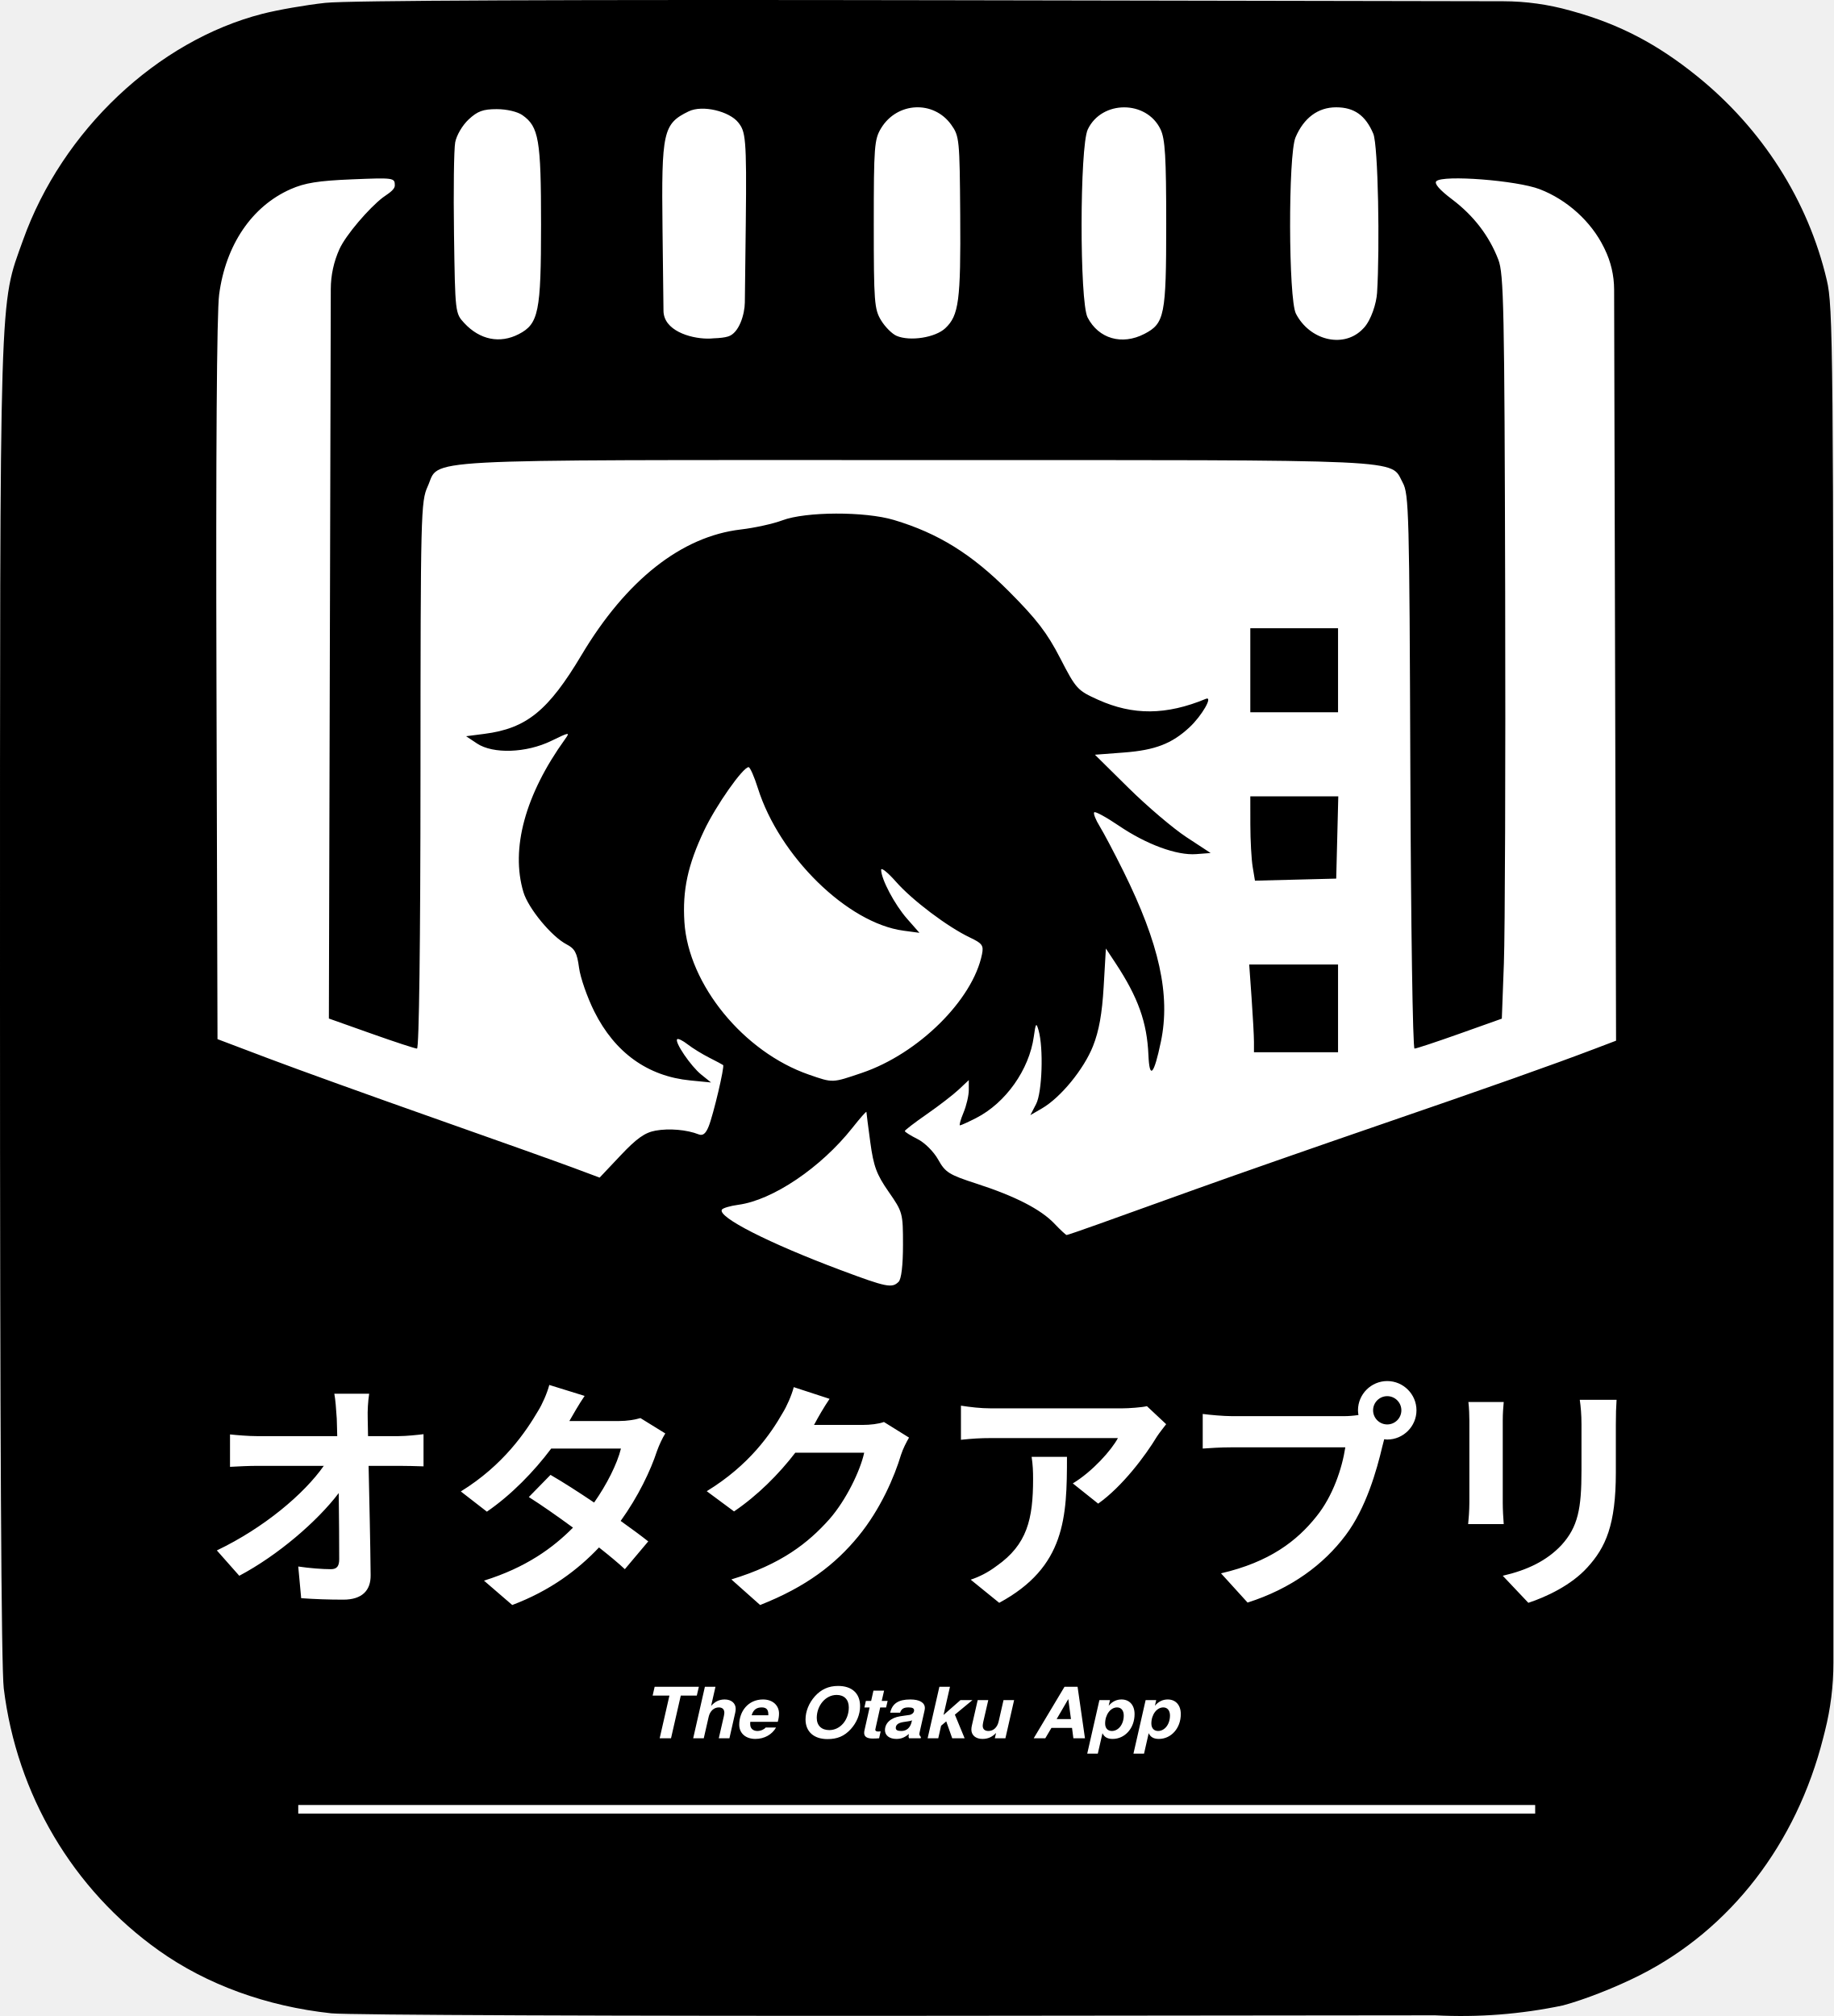
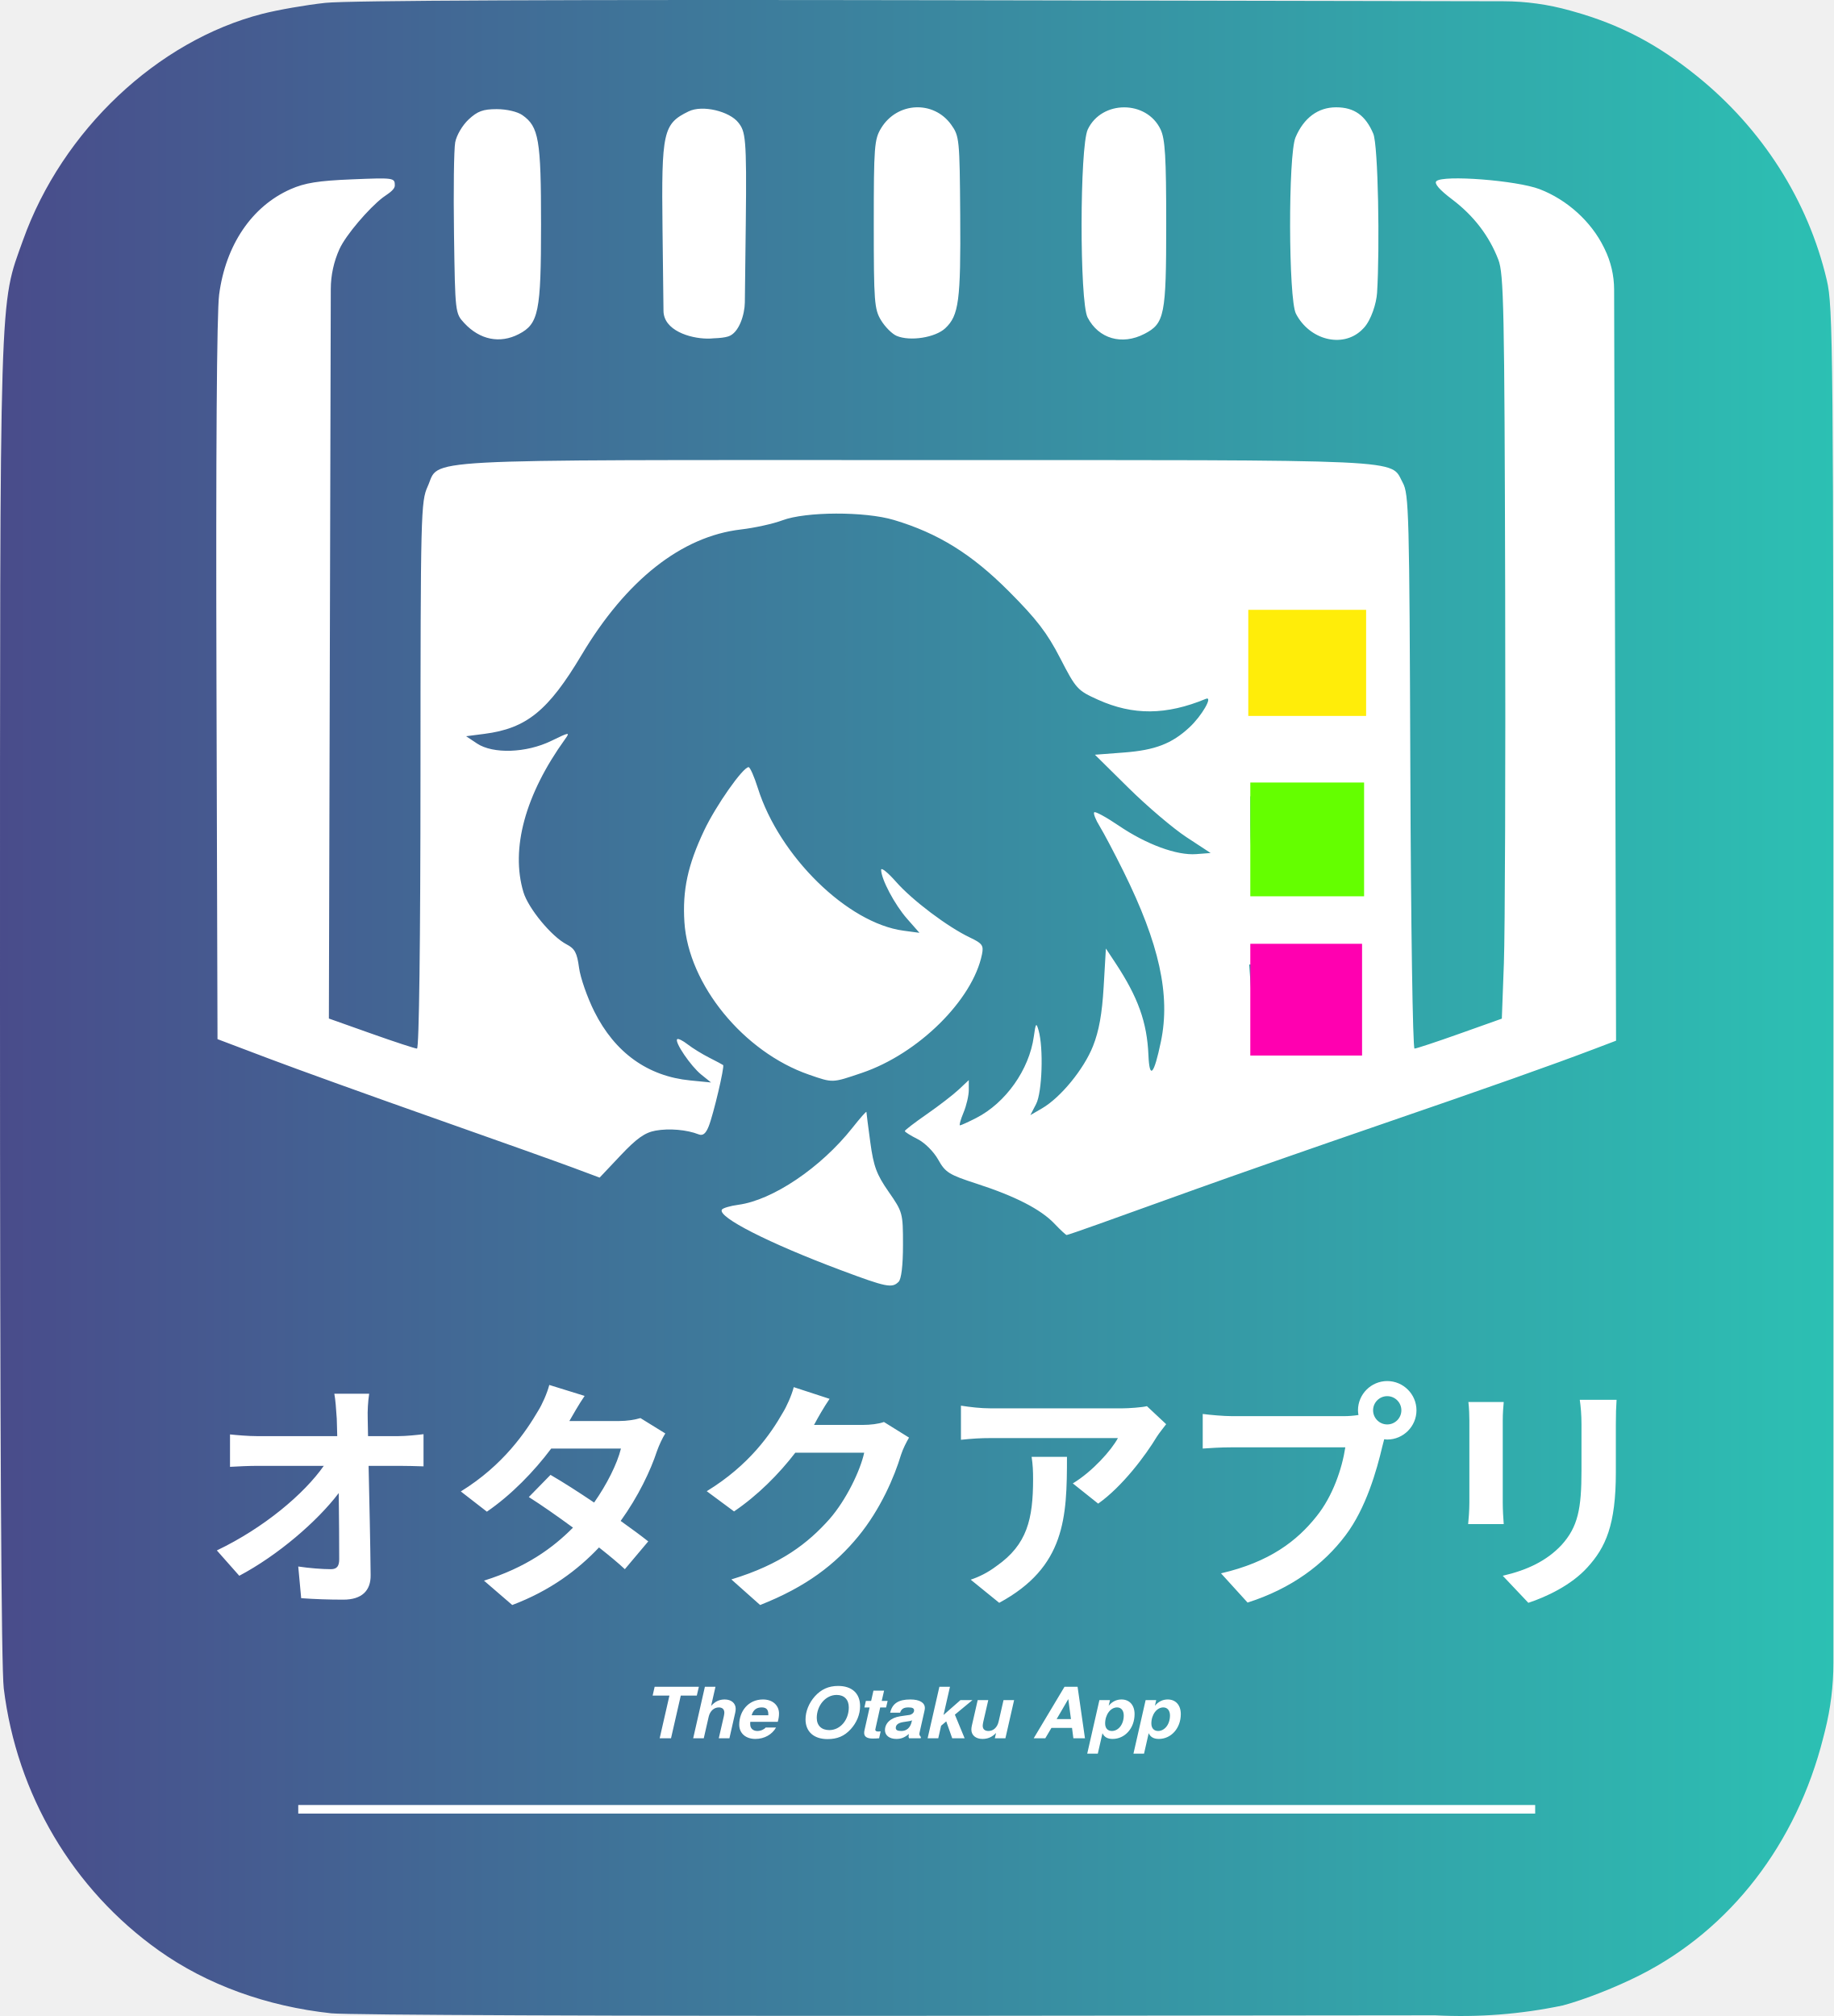
- <svg xmlns="http://www.w3.org/2000/svg" version="1.1" id="svg1" width="501.494" height="551.508" viewBox="0 0 501.494 551.508">
-   <defs id="defs1" />
+ <svg xmlns="http://www.w3.org/2000/svg" xmlns:xlink="http://www.w3.org/1999/xlink" version="1.1" id="svg1" width="501.494" height="551.508" viewBox="0 0 501.494 551.508">
+   <defs id="defs1">
+     <linearGradient id="linearGradient1">
+       <stop style="stop-color:#494c8b;stop-opacity:1;" offset="0" id="stop1" />
+       <stop style="stop-color:#2cc0b3;stop-opacity:1;" offset="1" id="stop2" />
+     </linearGradient>
+     <linearGradient xlink:href="#linearGradient1" id="linearGradient2" x1="238.225" y1="550.929" x2="739.719" y2="550.929" gradientUnits="userSpaceOnUse" />
+   </defs>
  <g id="g1" transform="translate(-261.2529,-275.1753)">
    <rect style="fill:#ffffff;fill-opacity:1;fill-rule:evenodd;stroke:none;stroke-width:14;stroke-opacity:0.741" id="rect12" width="438.799" height="329.03" x="293.12" y="301.821" />
-     <path style="display:inline;fill:#000000" d="m 328.855,825.949 c -17.725,-1.9 -34.074,-7.855 -47.2,-17.191 -23.514,-16.726 -38.849,-42.658 -42.4,-71.7 -0.68,-5.558 -1.034,-70.24 -1.03,-188 0.007,-198.121 -0.243,-189.887 6.318,-208.245 10.689,-29.907 36.707,-54.488 65.479,-61.863 4.233,-1.085 11.972,-2.431 17.197,-2.991 6.164,-0.661 66.039,-0.914 170.5,-0.721 l 151.691,0.28 a 67.977,67.977 7.904 0 1 18.271,2.537 l 0.97,0.273 c 12.678,3.564 22.834,8.876 33.695,17.624 17.934,14.444 30.461,34.123 35.563,55.867 1.714,7.302 1.81,17.862 1.81,197.714 v 180.529 a 76.199,76.199 97.085 0 1 -2.318,18.653 l -0.459,1.817 c -7.335,29.05 -25.379,52.435 -50.13,64.967 -6.584,3.334 -15.158,6.704 -21.093,8.293 a 134.933,134.933 175.579 0 1 -34.941,2.701 l -134.559,0.137 c -87.725,0.089 -163.039,-0.217 -167.364,-0.681 z M 484.019,625.832 c 0.753,-0.753 1.2,-4.509 1.2,-10.091 0,-8.723 -0.074,-8.998 -3.935,-14.55 -3.289,-4.729 -4.11,-6.944 -5,-13.481 -0.586,-4.302 -1.065,-8.055 -1.065,-8.34 0,-0.285 -1.722,1.661 -3.827,4.324 -8.63,10.917 -21.807,19.808 -31.231,21.072 -2.195,0.294 -4.21,0.89 -4.478,1.324 -1.244,2.013 12.857,9.189 32.536,16.558 12.51,4.684 13.999,4.985 15.8,3.184 z m 54.53,-15.731 c 4.493,-1.612 16.495,-5.924 26.67,-9.582 10.175,-3.658 32.675,-11.522 50,-17.476 30.588,-10.512 47.384,-16.456 59.272,-20.976 l 5.772,-2.195 -0.272,-105.67 -0.257,-99.822 a 25.324,25.324 76.849 0 0 -2.593,-11.097 l -0.228,-0.465 c -3.457,-7.04 -10.047,-13.007 -17.547,-15.888 -6.274,-2.41 -26.474,-3.971 -28.261,-2.183 -0.636,0.636 0.876,2.376 4.331,4.984 5.89,4.447 10.135,9.991 12.632,16.497 1.484,3.866 1.674,13.113 1.865,90.805 0.117,47.575 -0.041,93.32 -0.351,101.655 l -0.564,15.155 -11.507,4.095 c -6.329,2.252 -11.898,4.095 -12.375,4.095 -0.481,0 -0.99,-33.812 -1.142,-75.75 -0.257,-71.01 -0.388,-75.958 -2.091,-79.079 -3.557,-6.518 3.937,-6.171 -133.184,-6.171 -139.613,0 -130.001,-0.519 -133.51,7.212 -1.872,4.124 -1.947,7.14 -1.968,79.038 -0.013,45.703 -0.385,74.75 -0.957,74.75 -0.514,0 -6.148,-1.85 -12.518,-4.111 l -11.583,-4.111 0.268,-102.639 0.253,-96.931 a 26.648,26.648 102.242 0 1 2.367,-10.911 v 0 c 1.78,-3.935 8.121,-11.238 11.837,-14.102 1.115,-0.86 3.311,-2.016 3.311,-3.334 0,-2.089 -0.264,-2.126 -11.76,-1.653 -9.191,0.379 -12.85,0.965 -16.75,2.687 -10.592,4.675 -17.772,15.279 -19.548,28.872 -0.639,4.887 -0.906,43.762 -0.726,105.689 l 0.284,97.958 14,5.301 c 7.7,2.916 27.95,10.218 45,16.229 17.05,6.01 34.267,12.148 38.261,13.64 l 7.261,2.712 5.739,-6.079 c 4.395,-4.656 6.63,-6.241 9.545,-6.771 3.721,-0.676 8.585,-0.256 11.801,1.019 1.137,0.451 1.937,-0.182 2.735,-2.165 1.297,-3.22 4.405,-16.41 3.957,-16.793 -0.165,-0.14 -1.874,-1.051 -3.799,-2.024 -1.925,-0.973 -4.581,-2.611 -5.903,-3.641 -1.321,-1.03 -2.61,-1.665 -2.864,-1.411 -0.77,0.77 3.734,7.392 6.588,9.687 l 2.679,2.153 -5.675,-0.557 c -11.64,-1.142 -20.621,-7.588 -26.25,-18.839 -1.942,-3.881 -3.826,-9.286 -4.187,-12.011 -0.539,-4.06 -1.154,-5.212 -3.408,-6.377 -4.098,-2.119 -10.466,-9.832 -11.804,-14.296 -3.549,-11.847 0.484,-26.678 11.371,-41.815 1.447,-2.012 1.253,-1.989 -3.761,0.45 -6.828,3.322 -15.924,3.634 -20.327,0.697 l -2.96,-1.975 5,-0.646 c 11.536,-1.49 17.477,-6.316 26.59,-21.597 12.228,-20.504 27.364,-32.427 43.566,-34.317 3.764,-0.439 8.869,-1.564 11.344,-2.499 6.392,-2.416 22.583,-2.471 30.5,-0.104 12.13,3.627 21.296,9.319 31.508,19.569 7.567,7.595 10.425,11.322 14,18.26 4.332,8.406 4.701,8.811 10.35,11.355 9.581,4.314 18.639,4.239 29.475,-0.242 2.082,-0.861 -1.086,4.643 -4.494,7.807 -4.799,4.455 -9.386,6.221 -17.839,6.866 l -8,0.61 9.238,9.125 c 5.081,5.019 12.202,11.069 15.825,13.444 l 6.587,4.319 -3.953,0.302 c -5.299,0.404 -13.611,-2.65 -21.157,-7.774 -3.407,-2.314 -6.436,-3.965 -6.731,-3.67 -0.295,0.295 0.378,2.023 1.497,3.84 1.118,1.816 4.039,7.353 6.491,12.303 9.82,19.827 12.907,33.856 10.253,46.585 -1.91,9.161 -3.125,10.472 -3.415,3.685 -0.383,-8.974 -2.83,-15.806 -9.021,-25.186 l -2.614,-3.96 -0.609,10.438 c -0.433,7.427 -1.275,12.119 -2.92,16.268 -2.502,6.312 -8.849,14.062 -13.942,17.023 l -3.188,1.853 1.579,-3.054 c 1.651,-3.193 2.05,-15.31 0.664,-20.153 -0.632,-2.208 -0.784,-2.006 -1.303,1.733 -1.254,9.039 -7.706,18.147 -15.769,22.26 -2.163,1.104 -4.154,2.007 -4.422,2.007 -0.269,0 0.163,-1.561 0.96,-3.468 0.797,-1.907 1.449,-4.692 1.449,-6.187 v -2.719 l -2.75,2.583 c -1.512,1.421 -5.45,4.456 -8.75,6.746 -3.3,2.29 -6,4.363 -6,4.607 0,0.244 1.568,1.23 3.485,2.191 1.96,0.982 4.429,3.443 5.643,5.623 1.951,3.504 2.959,4.136 10.515,6.584 10.596,3.433 17.558,7.012 21.295,10.947 1.615,1.701 3.114,3.093 3.33,3.093 0.216,0 4.069,-1.319 8.563,-2.931 z m 42.67,-49.915 c 0,-1.565 -0.292,-6.965 -0.65,-12 l -0.65,-9.154 h 12.15 12.15 v 12 12 h -11.5 -11.5 z m -0.353,-47.872 c -0.344,-2.08 -0.63,-7.269 -0.636,-11.531 l -0.011,-7.75 h 12.033 12.033 l -0.283,11.25 -0.283,11.25 -11.114,0.281 -11.114,0.281 z m -0.647,-53.781 v -11.5 h 12 12 v 11.5 11.5 h -12 -12 z M 473.977,568.681 c 15.432,-5.221 30.359,-19.984 32.862,-32.499 0.472,-2.362 0.058,-2.933 -3.29,-4.524 -6.121,-2.91 -15.768,-10.181 -20.221,-15.24 -2.26,-2.567 -4.099,-4.042 -4.087,-3.277 0.041,2.605 3.706,9.511 7.095,13.371 l 3.38,3.85 -4.366,-0.586 c -15.28,-2.049 -33.952,-20.326 -39.825,-38.981 -0.993,-3.155 -2.133,-5.742 -2.533,-5.75 -1.542,-0.029 -8.959,10.534 -12.178,17.344 -4.47,9.455 -5.943,16.313 -5.382,25.054 1.095,17.055 16.194,35.544 34.075,41.722 6.617,2.286 6.243,2.299 14.47,-0.485 z M 380.134,366.576 c 5.421,-2.803 6.085,-6.077 6.085,-29.977 0,-23.234 -0.606,-26.776 -5.117,-29.936 -1.346,-0.943 -4.299,-1.631 -7,-1.631 -3.748,0 -5.271,0.56 -7.7,2.829 -1.698,1.586 -3.309,4.332 -3.666,6.25 -0.351,1.882 -0.498,13.173 -0.327,25.093 0.309,21.537 0.326,21.688 2.811,24.359 4.266,4.586 9.736,5.691 14.915,3.013 z m 61.826,-8.651 0.26,-21.774 c 0.281,-23.55 -0.107,-24.986 -2.054,-27.46 -2.39,-3.039 -9.762,-4.911 -13.599,-3.038 -6.973,3.405 -7.439,5.514 -7.124,32.208 l 0.265,22.371 a 5.578,5.578 79.586 0 0 0.341,1.856 c 1.651,4.499 9.13,6.114 13.342,5.639 1.774,-0.066 3.011,-0.2 4.018,-0.511 3.005,-0.931 4.513,-6.101 4.551,-9.291 z m 54.833,7.038 c 3.706,-3.482 4.242,-7.545 4.078,-30.931 -0.146,-20.712 -0.235,-21.618 -2.451,-24.725 -4.812,-6.746 -14.794,-6.27 -19.174,0.915 -1.87,3.067 -2.018,5.001 -2.018,26.31 0,21.25 0.152,23.25 2.003,26.285 1.101,1.807 3.012,3.715 4.246,4.24 3.667,1.561 10.584,0.474 13.317,-2.094 z m 54.459,1.552 c 5.522,-2.856 5.967,-5.095 5.967,-30.032 0,-18.355 -0.293,-23.266 -1.545,-25.905 -3.82,-8.049 -16.09,-8.049 -19.91,0 -2.229,4.698 -2.271,47.15 -0.051,51.443 3.013,5.827 9.393,7.672 15.538,4.494 z m 59.331,-0.945 c 0.234,-0.217 0.473,-0.458 0.712,-0.716 1.968,-2.126 3.415,-6.668 3.598,-9.568 0.766,-12.171 0.316,-40.342 -1.036,-43.537 -2.124,-5.017 -5.222,-7.218 -10.162,-7.218 -4.942,0 -8.828,2.876 -11.104,8.218 -2.043,4.794 -1.954,44.255 0.109,48.243 3.706,7.166 12.627,9.449 17.884,4.577 z" id="path1" transform="translate(23.02789)" />
+     <path style="display:inline;fill:url(#linearGradient2)" d="m 328.855,825.949 c -17.725,-1.9 -34.074,-7.855 -47.2,-17.191 -23.514,-16.726 -38.849,-42.658 -42.4,-71.7 -0.68,-5.558 -1.034,-70.24 -1.03,-188 0.007,-198.121 -0.243,-189.887 6.318,-208.245 10.689,-29.907 36.707,-54.488 65.479,-61.863 4.233,-1.085 11.972,-2.431 17.197,-2.991 6.164,-0.661 66.039,-0.914 170.5,-0.721 l 151.691,0.28 a 67.977,67.977 7.904 0 1 18.271,2.537 l 0.97,0.273 c 12.678,3.564 22.834,8.876 33.695,17.624 17.934,14.444 30.461,34.123 35.563,55.867 1.714,7.302 1.81,17.862 1.81,197.714 v 180.529 a 76.199,76.199 97.085 0 1 -2.318,18.653 l -0.459,1.817 c -7.335,29.05 -25.379,52.435 -50.13,64.967 -6.584,3.334 -15.158,6.704 -21.093,8.293 a 134.933,134.933 175.579 0 1 -34.941,2.701 l -134.559,0.137 c -87.725,0.089 -163.039,-0.217 -167.364,-0.681 z M 484.019,625.832 c 0.753,-0.753 1.2,-4.509 1.2,-10.091 0,-8.723 -0.074,-8.998 -3.935,-14.55 -3.289,-4.729 -4.11,-6.944 -5,-13.481 -0.586,-4.302 -1.065,-8.055 -1.065,-8.34 0,-0.285 -1.722,1.661 -3.827,4.324 -8.63,10.917 -21.807,19.808 -31.231,21.072 -2.195,0.294 -4.21,0.89 -4.478,1.324 -1.244,2.013 12.857,9.189 32.536,16.558 12.51,4.684 13.999,4.985 15.8,3.184 z m 54.53,-15.731 c 4.493,-1.612 16.495,-5.924 26.67,-9.582 10.175,-3.658 32.675,-11.522 50,-17.476 30.588,-10.512 47.384,-16.456 59.272,-20.976 l 5.772,-2.195 -0.272,-105.67 -0.257,-99.822 a 25.324,25.324 76.849 0 0 -2.593,-11.097 l -0.228,-0.465 c -3.457,-7.04 -10.047,-13.007 -17.547,-15.888 -6.274,-2.41 -26.474,-3.971 -28.261,-2.183 -0.636,0.636 0.876,2.376 4.331,4.984 5.89,4.447 10.135,9.991 12.632,16.497 1.484,3.866 1.674,13.113 1.865,90.805 0.117,47.575 -0.041,93.32 -0.351,101.655 l -0.564,15.155 -11.507,4.095 c -6.329,2.252 -11.898,4.095 -12.375,4.095 -0.481,0 -0.99,-33.812 -1.142,-75.75 -0.257,-71.01 -0.388,-75.958 -2.091,-79.079 -3.557,-6.518 3.937,-6.171 -133.184,-6.171 -139.613,0 -130.001,-0.519 -133.51,7.212 -1.872,4.124 -1.947,7.14 -1.968,79.038 -0.013,45.703 -0.385,74.75 -0.957,74.75 -0.514,0 -6.148,-1.85 -12.518,-4.111 l -11.583,-4.111 0.268,-102.639 0.253,-96.931 a 26.648,26.648 102.242 0 1 2.367,-10.911 v 0 c 1.78,-3.935 8.121,-11.238 11.837,-14.102 1.115,-0.86 3.311,-2.016 3.311,-3.334 0,-2.089 -0.264,-2.126 -11.76,-1.653 -9.191,0.379 -12.85,0.965 -16.75,2.687 -10.592,4.675 -17.772,15.279 -19.548,28.872 -0.639,4.887 -0.906,43.762 -0.726,105.689 l 0.284,97.958 14,5.301 c 7.7,2.916 27.95,10.218 45,16.229 17.05,6.01 34.267,12.148 38.261,13.64 l 7.261,2.712 5.739,-6.079 c 4.395,-4.656 6.63,-6.241 9.545,-6.771 3.721,-0.676 8.585,-0.256 11.801,1.019 1.137,0.451 1.937,-0.182 2.735,-2.165 1.297,-3.22 4.405,-16.41 3.957,-16.793 -0.165,-0.14 -1.874,-1.051 -3.799,-2.024 -1.925,-0.973 -4.581,-2.611 -5.903,-3.641 -1.321,-1.03 -2.61,-1.665 -2.864,-1.411 -0.77,0.77 3.734,7.392 6.588,9.687 l 2.679,2.153 -5.675,-0.557 c -11.64,-1.142 -20.621,-7.588 -26.25,-18.839 -1.942,-3.881 -3.826,-9.286 -4.187,-12.011 -0.539,-4.06 -1.154,-5.212 -3.408,-6.377 -4.098,-2.119 -10.466,-9.832 -11.804,-14.296 -3.549,-11.847 0.484,-26.678 11.371,-41.815 1.447,-2.012 1.253,-1.989 -3.761,0.45 -6.828,3.322 -15.924,3.634 -20.327,0.697 l -2.96,-1.975 5,-0.646 c 11.536,-1.49 17.477,-6.316 26.59,-21.597 12.228,-20.504 27.364,-32.427 43.566,-34.317 3.764,-0.439 8.869,-1.564 11.344,-2.499 6.392,-2.416 22.583,-2.471 30.5,-0.104 12.13,3.627 21.296,9.319 31.508,19.569 7.567,7.595 10.425,11.322 14,18.26 4.332,8.406 4.701,8.811 10.35,11.355 9.581,4.314 18.639,4.239 29.475,-0.242 2.082,-0.861 -1.086,4.643 -4.494,7.807 -4.799,4.455 -9.386,6.221 -17.839,6.866 l -8,0.61 9.238,9.125 c 5.081,5.019 12.202,11.069 15.825,13.444 l 6.587,4.319 -3.953,0.302 c -5.299,0.404 -13.611,-2.65 -21.157,-7.774 -3.407,-2.314 -6.436,-3.965 -6.731,-3.67 -0.295,0.295 0.378,2.023 1.497,3.84 1.118,1.816 4.039,7.353 6.491,12.303 9.82,19.827 12.907,33.856 10.253,46.585 -1.91,9.161 -3.125,10.472 -3.415,3.685 -0.383,-8.974 -2.83,-15.806 -9.021,-25.186 l -2.614,-3.96 -0.609,10.438 c -0.433,7.427 -1.275,12.119 -2.92,16.268 -2.502,6.312 -8.849,14.062 -13.942,17.023 l -3.188,1.853 1.579,-3.054 c 1.651,-3.193 2.05,-15.31 0.664,-20.153 -0.632,-2.208 -0.784,-2.006 -1.303,1.733 -1.254,9.039 -7.706,18.147 -15.769,22.26 -2.163,1.104 -4.154,2.007 -4.422,2.007 -0.269,0 0.163,-1.561 0.96,-3.468 0.797,-1.907 1.449,-4.692 1.449,-6.187 v -2.719 l -2.75,2.583 c -1.512,1.421 -5.45,4.456 -8.75,6.746 -3.3,2.29 -6,4.363 -6,4.607 0,0.244 1.568,1.23 3.485,2.191 1.96,0.982 4.429,3.443 5.643,5.623 1.951,3.504 2.959,4.136 10.515,6.584 10.596,3.433 17.558,7.012 21.295,10.947 1.615,1.701 3.114,3.093 3.33,3.093 0.216,0 4.069,-1.319 8.563,-2.931 z m 42.67,-49.915 c 0,-1.565 -0.292,-6.965 -0.65,-12 l -0.65,-9.154 h 12.15 12.15 v 12 12 h -11.5 -11.5 z m -0.353,-47.872 c -0.344,-2.08 -0.63,-7.269 -0.636,-11.531 l -0.011,-7.75 h 12.033 12.033 l -0.283,11.25 -0.283,11.25 -11.114,0.281 -11.114,0.281 z m -0.647,-53.781 v -11.5 h 12 12 v 11.5 11.5 h -12 -12 z M 473.977,568.681 c 15.432,-5.221 30.359,-19.984 32.862,-32.499 0.472,-2.362 0.058,-2.933 -3.29,-4.524 -6.121,-2.91 -15.768,-10.181 -20.221,-15.24 -2.26,-2.567 -4.099,-4.042 -4.087,-3.277 0.041,2.605 3.706,9.511 7.095,13.371 l 3.38,3.85 -4.366,-0.586 c -15.28,-2.049 -33.952,-20.326 -39.825,-38.981 -0.993,-3.155 -2.133,-5.742 -2.533,-5.75 -1.542,-0.029 -8.959,10.534 -12.178,17.344 -4.47,9.455 -5.943,16.313 -5.382,25.054 1.095,17.055 16.194,35.544 34.075,41.722 6.617,2.286 6.243,2.299 14.47,-0.485 z M 380.134,366.576 c 5.421,-2.803 6.085,-6.077 6.085,-29.977 0,-23.234 -0.606,-26.776 -5.117,-29.936 -1.346,-0.943 -4.299,-1.631 -7,-1.631 -3.748,0 -5.271,0.56 -7.7,2.829 -1.698,1.586 -3.309,4.332 -3.666,6.25 -0.351,1.882 -0.498,13.173 -0.327,25.093 0.309,21.537 0.326,21.688 2.811,24.359 4.266,4.586 9.736,5.691 14.915,3.013 z m 61.826,-8.651 0.26,-21.774 c 0.281,-23.55 -0.107,-24.986 -2.054,-27.46 -2.39,-3.039 -9.762,-4.911 -13.599,-3.038 -6.973,3.405 -7.439,5.514 -7.124,32.208 l 0.265,22.371 a 5.578,5.578 79.586 0 0 0.341,1.856 c 1.651,4.499 9.13,6.114 13.342,5.639 1.774,-0.066 3.011,-0.2 4.018,-0.511 3.005,-0.931 4.513,-6.101 4.551,-9.291 z m 54.833,7.038 c 3.706,-3.482 4.242,-7.545 4.078,-30.931 -0.146,-20.712 -0.235,-21.618 -2.451,-24.725 -4.812,-6.746 -14.794,-6.27 -19.174,0.915 -1.87,3.067 -2.018,5.001 -2.018,26.31 0,21.25 0.152,23.25 2.003,26.285 1.101,1.807 3.012,3.715 4.246,4.24 3.667,1.561 10.584,0.474 13.317,-2.094 z m 54.459,1.552 c 5.522,-2.856 5.967,-5.095 5.967,-30.032 0,-18.355 -0.293,-23.266 -1.545,-25.905 -3.82,-8.049 -16.09,-8.049 -19.91,0 -2.229,4.698 -2.271,47.15 -0.051,51.443 3.013,5.827 9.393,7.672 15.538,4.494 z m 59.331,-0.945 c 0.234,-0.217 0.473,-0.458 0.712,-0.716 1.968,-2.126 3.415,-6.668 3.598,-9.568 0.766,-12.171 0.316,-40.342 -1.036,-43.537 -2.124,-5.017 -5.222,-7.218 -10.162,-7.218 -4.942,0 -8.828,2.876 -11.104,8.218 -2.043,4.794 -1.954,44.255 0.109,48.243 3.706,7.166 12.627,9.449 17.884,4.577 z" id="path1" transform="translate(23.02789)" />
    <rect style="fill:#ffffff;fill-opacity:1;fill-rule:evenodd;stroke:none;stroke-width:14;stroke-opacity:0.741" id="rect11" width="338.33" height="2.345" x="342.835" y="768.963" />
-     <text xml:space="preserve" style="font-style:italic;font-variant:normal;font-weight:bold;font-stretch:normal;font-size:20px;font-family:'TeX Gyre Heros';-inkscape-font-specification:'TeX Gyre Heros, Bold Italic';font-variant-ligatures:normal;font-variant-caps:normal;font-variant-numeric:normal;font-variant-east-asian:normal;fill:#ffffff;fill-rule:evenodd;stroke-width:5.362;stroke-opacity:0.741" x="422.938" y="776.819" id="text2" transform="scale(1.034787,0.9663822)">
-       <tspan id="tspan2" x="422.938" y="776.819" style="font-style:italic;font-variant:normal;font-weight:bold;font-stretch:normal;font-size:20px;font-family:'TeX Gyre Heros';-inkscape-font-specification:'TeX Gyre Heros, Bold Italic';font-variant-ligatures:normal;font-variant-caps:normal;font-variant-numeric:normal;font-variant-east-asian:normal;stroke-width:5.362">The Otaku App</tspan>
+     <text xml:space="preserve" style="font-style:italic;font-variant:normal;font-weight:bold;font-stretch:normal;font-size:20px;font-family:'TeX Gyre Heros';-inkscape-font-specification:'TeX Gyre Heros, Bold Italic';font-variant-ligatures:normal;font-variant-caps:normal;font-variant-numeric:normal;font-variant-east-asian:normal;fill:#ffffff;fill-opacity:1;fill-rule:evenodd;stroke-width:5.362;stroke-opacity:0.741" x="422.938" y="776.819" id="text2" transform="scale(1.034787,0.9663822)">
+       <tspan id="tspan2" x="422.938" y="776.819" style="font-style:italic;font-variant:normal;font-weight:bold;font-stretch:normal;font-size:20px;font-family:'TeX Gyre Heros';-inkscape-font-specification:'TeX Gyre Heros, Bold Italic';font-variant-ligatures:normal;font-variant-caps:normal;font-variant-numeric:normal;font-variant-east-asian:normal;fill:#ffffff;fill-opacity:1;stroke-width:5.362">The Otaku App</tspan>
    </text>
-     <path id="text3" style="font-style:italic;font-variant:normal;font-weight:bold;font-stretch:normal;font-size:66.667px;font-family:'TeX Gyre Heros';-inkscape-font-specification:'TeX Gyre Heros, Bold Italic';font-variant-ligatures:normal;font-variant-caps:normal;font-variant-numeric:normal;font-variant-east-asian:normal;fill:#ffffff;fill-rule:evenodd;stroke-width:14;stroke-opacity:0.741" d="m 640.7,652.984 c -4.4,0 -8,3.6 -8,8 0,0.442 0.061,0.868 0.131,1.291 -1.385,0.212 -2.803,0.309 -3.797,0.309 h -30.867 c -2.2,0 -5.934,-0.333 -7.934,-0.6 v 9.467 c 1.733,-0.133 4.867,-0.334 7.934,-0.334 h 31.066 c -0.867,5.733 -3.401,13.334 -7.867,18.867 -5.333,6.733 -12.866,12.533 -26.133,15.6 l 7.268,8 c 11.933,-3.8 20.799,-10.4 26.799,-18.4 5.6,-7.4 8.533,-17.799 10.066,-24.332 0.138,-0.581 0.317,-1.272 0.506,-1.951 0.276,0.029 0.545,0.084 0.828,0.084 4.4,0 8,-3.6 8,-8 0,-4.4 -3.6,-8 -8,-8 z m -229.201,1.066 c -0.6,2.333 -2,5.4 -3,7 -3.4,5.8 -9.533,14.933 -21.199,22.133 l 7.133,5.533 c 6.751,-4.641 12.939,-11.058 17.592,-17.266 h 19.076 c -1.02,4.189 -3.925,9.923 -7.342,14.77 -4.195,-2.82 -8.437,-5.556 -11.926,-7.57 l -5.934,6.066 c 3.419,2.162 7.781,5.21 12.082,8.367 -5.462,5.525 -12.844,10.922 -24.348,14.5 l 7.732,6.666 c 10.349,-3.901 17.894,-9.572 23.732,-15.744 2.749,2.177 5.281,4.26 7.068,5.945 l 6.4,-7.6 c -1.973,-1.57 -4.659,-3.54 -7.543,-5.6 4.795,-6.653 8.198,-13.789 9.941,-19.135 0.6,-1.667 1.468,-3.532 2.268,-4.799 l -6.801,-4.201 c -1.533,0.467 -3.732,0.801 -5.799,0.801 h -13.639 c 0.012,-0.021 0.027,-0.045 0.039,-0.066 0.8,-1.4 2.533,-4.467 4.133,-6.801 z m 66.867,0.6 c -0.6,2.333 -2,5.4 -3,7 -3.267,5.733 -9.132,14.333 -20.799,21.467 l 7.467,5.533 c 6.559,-4.464 12.306,-10.266 16.756,-16.066 h 18.844 c -1.067,4.933 -4.933,12.933 -9.467,18.133 -5.867,6.6 -13.267,12.4 -26.867,16.533 l 7.867,7 c 12.533,-4.933 20.534,-11.066 26.867,-18.799 6.067,-7.4 9.866,-16.268 11.666,-22.268 0.533,-1.667 1.466,-3.466 2.199,-4.732 l -6.865,-4.268 c -1.467,0.533 -3.734,0.801 -5.801,0.801 h -13.334 c 0.063,-0.11 0.14,-0.225 0.201,-0.334 0.733,-1.4 2.466,-4.465 4.066,-6.799 z m -125.666,1.801 c 0.333,1.8 0.466,3.932 0.666,6.799 0.064,1.326 0.076,3.292 0.129,4.801 h -21.996 c -2.267,0 -5.465,-0.267 -7.332,-0.467 v 8.867 c 2.333,-0.133 5.133,-0.268 7.6,-0.268 h 18.047 c 0.069,-0.099 0.138,-0.197 0.205,-0.295 l -0.168,0.252 0.027,0.043 h -0.064 c -5.326,7.609 -16.264,16.923 -29.246,23.135 l 6.133,6.932 c 10.557,-5.585 21.332,-14.878 27.199,-22.615 l 0.004,0.006 c 0.094,6.895 0.131,13.595 0.131,18.076 0,1.867 -0.601,2.734 -2.268,2.734 -2.267,0 -5.867,-0.268 -8.934,-0.734 l 0.801,8.668 c 3.8,0.267 7.467,0.4 11.533,0.4 5.067,0 7.533,-2.468 7.467,-6.734 -0.093,-9.387 -0.345,-19.851 -0.559,-29.836 l 0.023,-0.031 h 8.535 c 1.8,0 4.4,0.068 6.467,0.135 v -8.801 c -1.6,0.2 -4.734,0.533 -6.867,0.533 h -8.301 l -0.01,-0.014 c -0.028,-1.397 -0.068,-3.557 -0.09,-4.787 -0.067,-2.133 0.067,-4.665 0.4,-6.799 z m 288,0.666 c 2.133,0 3.867,1.734 3.867,3.867 0,2.133 -1.734,3.867 -3.867,3.867 -2.133,0 -3.867,-1.734 -3.867,-3.867 0,-2.133 1.734,-3.867 3.867,-3.867 z m 52.666,1 c 0.267,1.867 0.467,4.001 0.467,6.734 v 12.6 c 0,10.4 -0.933,15.4 -5.467,20.4 -4.067,4.333 -9.4,6.865 -16.066,8.398 l 7,7.4 c 4.867,-1.6 11.733,-4.799 16.133,-9.666 5,-5.467 7.801,-11.6 7.801,-26 v -13.133 c 0,-2.733 0.066,-4.868 0.199,-6.734 z m -30.467,0.6 c 0.2,1.533 0.268,3.868 0.268,5.068 v 22.465 c 0,2.067 -0.201,4.667 -0.334,5.867 h 9.734 c -0.133,-1.533 -0.268,-4.132 -0.268,-5.799 v -22.533 c 0,-2.067 0.134,-3.535 0.268,-5.068 z m -138.799,1 v 9.334 c 3.133,-0.333 5.399,-0.467 8.133,-0.467 h 34.801 c -1.733,3.267 -6.934,9.134 -12.334,12.4 l 6.934,5.533 c 6.6,-4.667 12.933,-13.134 16.066,-18.334 0.6,-0.933 1.867,-2.532 2.533,-3.398 l -5.268,-4.934 c -1.267,0.333 -4.932,0.6 -6.799,0.6 H 532.233 c -2.733,0 -5.533,-0.334 -8.133,-0.734 z m 19.332,14 c 0.333,2.2 0.4,3.935 0.4,6.068 0,10.933 -1.6,17.932 -10,23.799 -2.467,1.867 -4.866,3.001 -7.066,3.734 l 7.801,6.332 c 18.133,-9.8 18.533,-23.4 18.533,-39.934 z" />
+     <path id="text3" style="font-style:italic;font-variant:normal;font-weight:bold;font-stretch:normal;font-size:66.667px;font-family:'TeX Gyre Heros';-inkscape-font-specification:'TeX Gyre Heros, Bold Italic';font-variant-ligatures:normal;font-variant-caps:normal;font-variant-numeric:normal;font-variant-east-asian:normal;fill:#ffffff;fill-opacity:1;fill-rule:evenodd;stroke-width:14;stroke-opacity:0.741" d="m 640.7,652.984 c -4.4,0 -8,3.6 -8,8 0,0.442 0.061,0.868 0.131,1.291 -1.385,0.212 -2.803,0.309 -3.797,0.309 h -30.867 c -2.2,0 -5.934,-0.333 -7.934,-0.6 v 9.467 c 1.733,-0.133 4.867,-0.334 7.934,-0.334 h 31.066 c -0.867,5.733 -3.401,13.334 -7.867,18.867 -5.333,6.733 -12.866,12.533 -26.133,15.6 l 7.268,8 c 11.933,-3.8 20.799,-10.4 26.799,-18.4 5.6,-7.4 8.533,-17.799 10.066,-24.332 0.138,-0.581 0.317,-1.272 0.506,-1.951 0.276,0.029 0.545,0.084 0.828,0.084 4.4,0 8,-3.6 8,-8 0,-4.4 -3.6,-8 -8,-8 z m -229.201,1.066 c -0.6,2.333 -2,5.4 -3,7 -3.4,5.8 -9.533,14.933 -21.199,22.133 l 7.133,5.533 c 6.751,-4.641 12.939,-11.058 17.592,-17.266 h 19.076 c -1.02,4.189 -3.925,9.923 -7.342,14.77 -4.195,-2.82 -8.437,-5.556 -11.926,-7.57 l -5.934,6.066 c 3.419,2.162 7.781,5.21 12.082,8.367 -5.462,5.525 -12.844,10.922 -24.348,14.5 l 7.732,6.666 c 10.349,-3.901 17.894,-9.572 23.732,-15.744 2.749,2.177 5.281,4.26 7.068,5.945 l 6.4,-7.6 c -1.973,-1.57 -4.659,-3.54 -7.543,-5.6 4.795,-6.653 8.198,-13.789 9.941,-19.135 0.6,-1.667 1.468,-3.532 2.268,-4.799 l -6.801,-4.201 c -1.533,0.467 -3.732,0.801 -5.799,0.801 h -13.639 c 0.012,-0.021 0.027,-0.045 0.039,-0.066 0.8,-1.4 2.533,-4.467 4.133,-6.801 z m 66.867,0.6 c -0.6,2.333 -2,5.4 -3,7 -3.267,5.733 -9.132,14.333 -20.799,21.467 l 7.467,5.533 c 6.559,-4.464 12.306,-10.266 16.756,-16.066 h 18.844 c -1.067,4.933 -4.933,12.933 -9.467,18.133 -5.867,6.6 -13.267,12.4 -26.867,16.533 l 7.867,7 c 12.533,-4.933 20.534,-11.066 26.867,-18.799 6.067,-7.4 9.866,-16.268 11.666,-22.268 0.533,-1.667 1.466,-3.466 2.199,-4.732 l -6.865,-4.268 c -1.467,0.533 -3.734,0.801 -5.801,0.801 h -13.334 c 0.063,-0.11 0.14,-0.225 0.201,-0.334 0.733,-1.4 2.466,-4.465 4.066,-6.799 z m -125.666,1.801 c 0.333,1.8 0.466,3.932 0.666,6.799 0.064,1.326 0.076,3.292 0.129,4.801 h -21.996 c -2.267,0 -5.465,-0.267 -7.332,-0.467 v 8.867 c 2.333,-0.133 5.133,-0.268 7.6,-0.268 h 18.047 c 0.069,-0.099 0.138,-0.197 0.205,-0.295 l -0.168,0.252 0.027,0.043 h -0.064 c -5.326,7.609 -16.264,16.923 -29.246,23.135 l 6.133,6.932 c 10.557,-5.585 21.332,-14.878 27.199,-22.615 l 0.004,0.006 c 0.094,6.895 0.131,13.595 0.131,18.076 0,1.867 -0.601,2.734 -2.268,2.734 -2.267,0 -5.867,-0.268 -8.934,-0.734 l 0.801,8.668 c 3.8,0.267 7.467,0.4 11.533,0.4 5.067,0 7.533,-2.468 7.467,-6.734 -0.093,-9.387 -0.345,-19.851 -0.559,-29.836 l 0.023,-0.031 h 8.535 c 1.8,0 4.4,0.068 6.467,0.135 v -8.801 c -1.6,0.2 -4.734,0.533 -6.867,0.533 h -8.301 l -0.01,-0.014 c -0.028,-1.397 -0.068,-3.557 -0.09,-4.787 -0.067,-2.133 0.067,-4.665 0.4,-6.799 z m 288,0.666 c 2.133,0 3.867,1.734 3.867,3.867 0,2.133 -1.734,3.867 -3.867,3.867 -2.133,0 -3.867,-1.734 -3.867,-3.867 0,-2.133 1.734,-3.867 3.867,-3.867 z m 52.666,1 c 0.267,1.867 0.467,4.001 0.467,6.734 v 12.6 c 0,10.4 -0.933,15.4 -5.467,20.4 -4.067,4.333 -9.4,6.865 -16.066,8.398 l 7,7.4 c 4.867,-1.6 11.733,-4.799 16.133,-9.666 5,-5.467 7.801,-11.6 7.801,-26 v -13.133 c 0,-2.733 0.066,-4.868 0.199,-6.734 z m -30.467,0.6 c 0.2,1.533 0.268,3.868 0.268,5.068 v 22.465 c 0,2.067 -0.201,4.667 -0.334,5.867 h 9.734 c -0.133,-1.533 -0.268,-4.132 -0.268,-5.799 v -22.533 c 0,-2.067 0.134,-3.535 0.268,-5.068 z m -138.799,1 v 9.334 c 3.133,-0.333 5.399,-0.467 8.133,-0.467 h 34.801 c -1.733,3.267 -6.934,9.134 -12.334,12.4 l 6.934,5.533 c 6.6,-4.667 12.933,-13.134 16.066,-18.334 0.6,-0.933 1.867,-2.532 2.533,-3.398 l -5.268,-4.934 c -1.267,0.333 -4.932,0.6 -6.799,0.6 H 532.233 c -2.733,0 -5.533,-0.334 -8.133,-0.734 z m 19.332,14 c 0.333,2.2 0.4,3.935 0.4,6.068 0,10.933 -1.6,17.932 -10,23.799 -2.467,1.867 -4.866,3.001 -7.066,3.734 l 7.801,6.332 c 18.133,-9.8 18.533,-23.4 18.533,-39.934 z" />
+     <rect style="fill:#ffed09;fill-opacity:1;fill-rule:evenodd;stroke-width:11.798;stroke-opacity:0.741" id="rect2" width="32.233" height="29.026" x="602.693" y="442.004" />
+     <rect style="fill:#64ff00;fill-opacity:1;fill-rule:evenodd;stroke-width:12.072;stroke-opacity:0.741" id="rect3" width="31.124" height="31.124" x="603.247" y="489.246" />
+     <rect style="fill:#ff00b0;fill-opacity:1;fill-rule:evenodd;stroke-width:11.811;stroke-opacity:0.741" id="rect4" width="30.569" height="30.569" x="603.247" y="533.365" />
  </g>
</svg>
